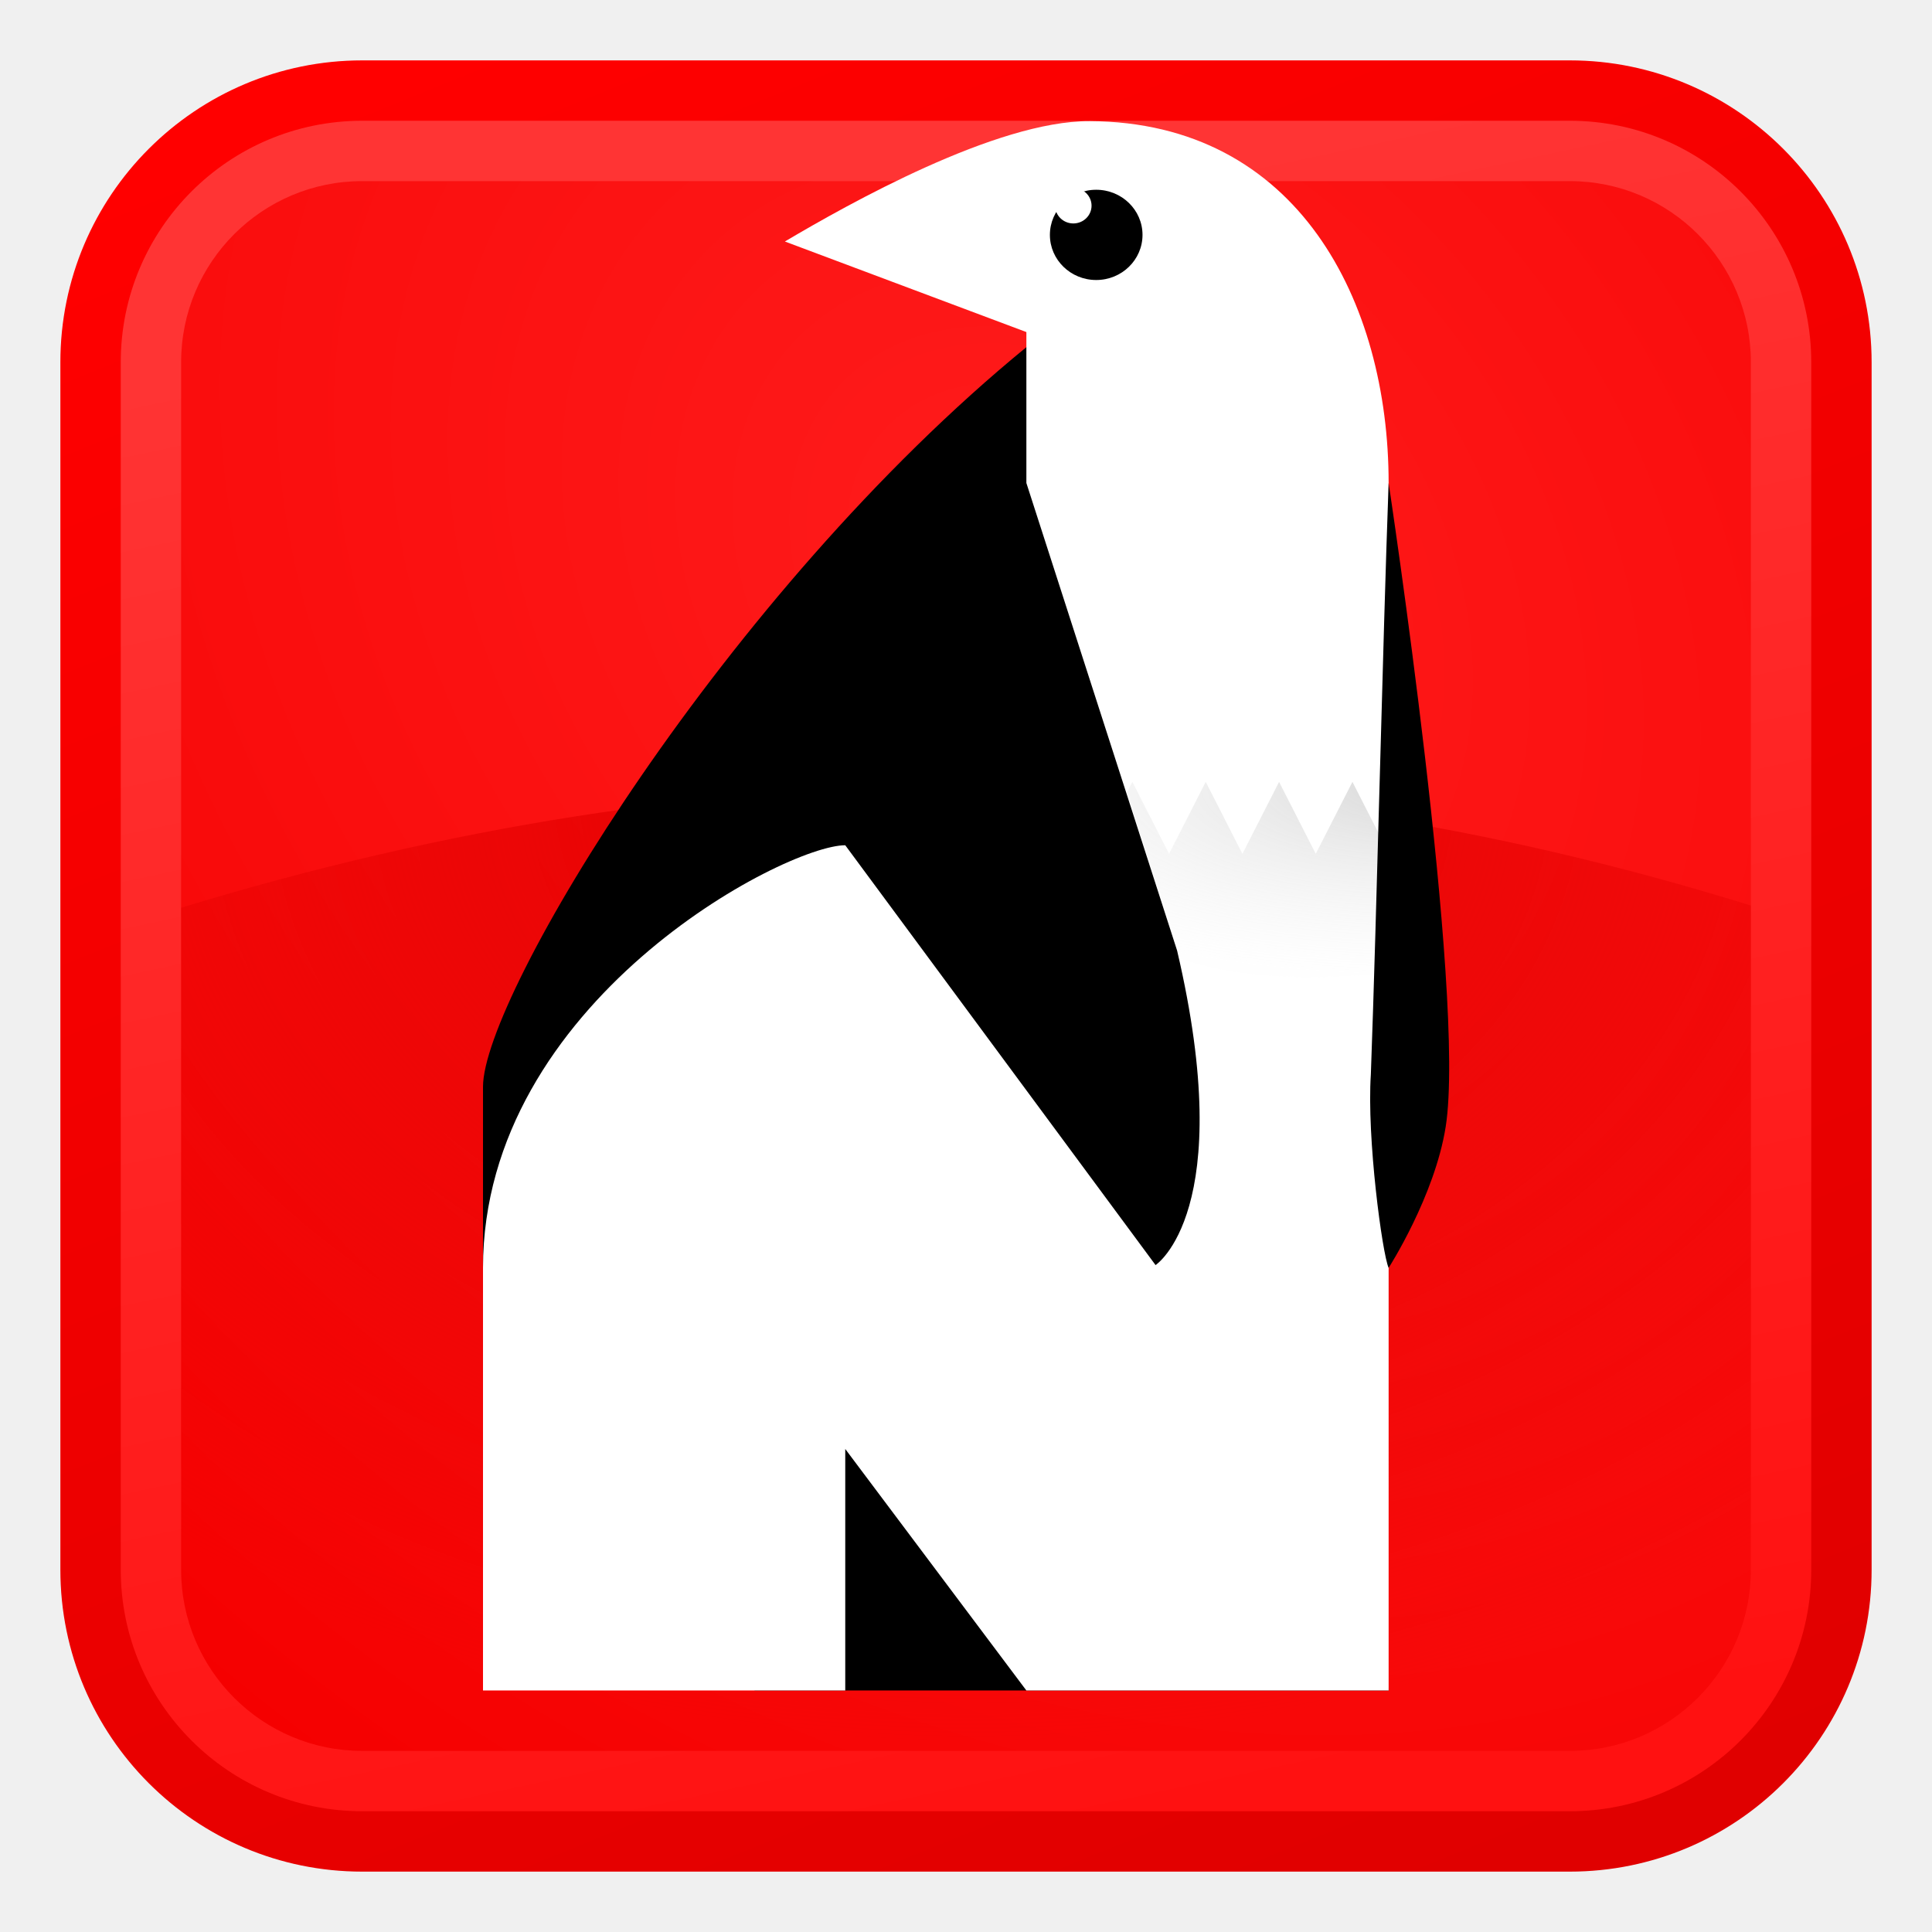
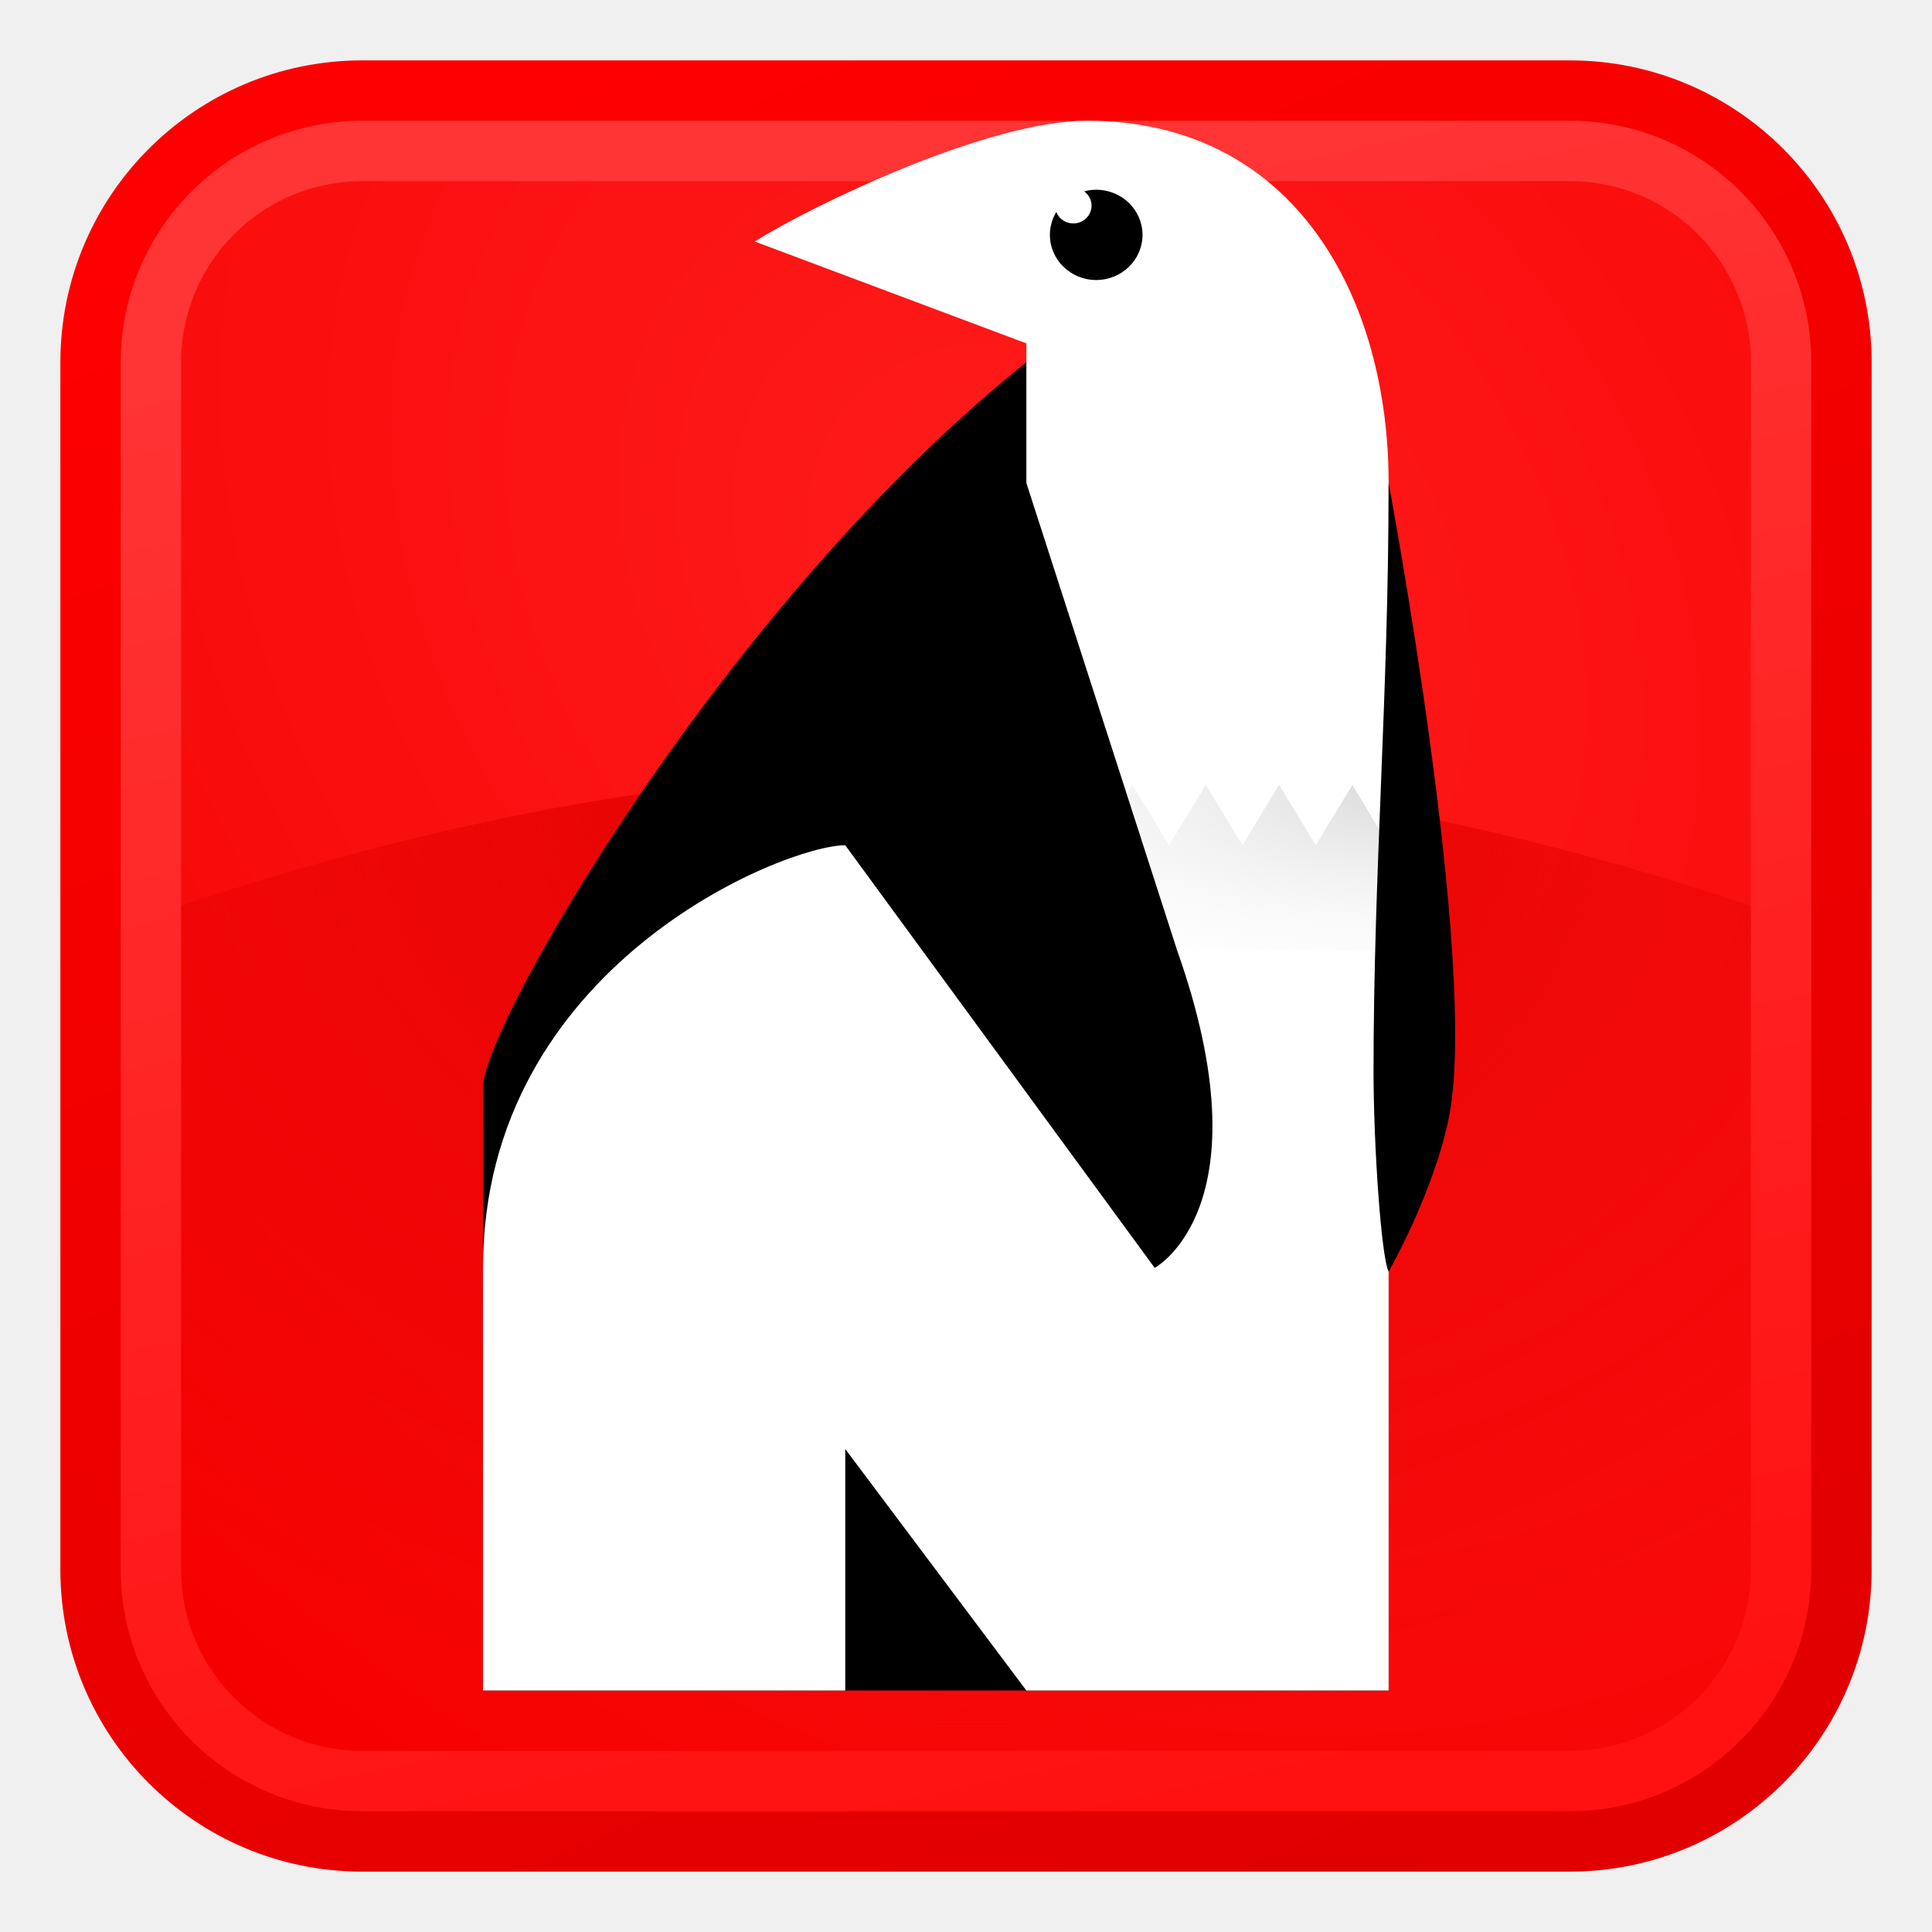
- <svg xmlns="http://www.w3.org/2000/svg" xmlns:xlink="http://www.w3.org/1999/xlink" width="512" height="512" viewBox="0 0 135.467 135.467" version="1.1" id="svg4518">
-   <defs id="defs4512">
+ <svg xmlns="http://www.w3.org/2000/svg" xmlns:xlink="http://www.w3.org/1999/xlink" width="512" height="512" viewBox="0 0 512 512" version="1.1" id="svg8">
+   <defs id="defs2">
+     <radialGradient xlink:href="#linearGradient5427" id="radialGradient5429" cx="95.633" cy="227.312" fx="95.633" fy="227.312" r="10.181" gradientTransform="matrix(-13.42243,4.0794535e-6,-1.5094444e-6,-4.937579,1659.486,1330.687)" gradientUnits="userSpaceOnUse" />
+     <linearGradient id="linearGradient5427">
+       <stop style="stop-color:#9e9e9e;stop-opacity:0.4" offset="0" id="stop5423" />
+       <stop style="stop-color:#f6f6f6;stop-opacity:0.089" offset="1" id="stop5425" />
+     </linearGradient>
+     <radialGradient xlink:href="#linearGradient4538" id="radialGradient4546" cx="67.601" cy="305.389" fx="67.601" fy="305.389" r="57.097" gradientTransform="matrix(6.8545543e-7,4.400015,-5.982829,9.8493253e-7,2084.467,-87.07521)" gradientUnits="userSpaceOnUse" />
    <linearGradient id="linearGradient4538">
      <stop id="stop4544" offset="0" style="stop-color:#e30000;stop-opacity:1" />
      <stop style="stop-color:#e30000;stop-opacity:0" offset="1" id="stop4536" />
    </linearGradient>
+     <radialGradient xlink:href="#linearGradient5439" id="radialGradient4967" cx="21.808" cy="185.682" fx="21.808" fy="185.682" r="54.449" gradientUnits="userSpaceOnUse" gradientTransform="matrix(-4.656906,4.879659,-6.210371,-5.926871,1531.823,1147.843)" />
    <linearGradient id="linearGradient5439">
      <stop id="stop5435" offset="0" style="stop-color:#ff1c1c;stop-opacity:1" />
      <stop id="stop5437" offset="1" style="stop-color:#f50000;stop-opacity:1" />
    </linearGradient>
-     <radialGradient xlink:href="#linearGradient5439" id="radialGradient4967" cx="21.808" cy="185.682" fx="21.808" fy="185.682" r="54.449" gradientUnits="userSpaceOnUse" gradientTransform="matrix(-1.23214,1.291105,-1.643161,-1.568186,405.2949,465.2398)" />
-     <linearGradient xlink:href="#linearGradient4986" id="linearGradient4988" x1="80.444" y1="286.808" x2="57.709" y2="180.142" gradientUnits="userSpaceOnUse" gradientTransform="matrix(1.036741,0,0,1.036741,-3.566229,-8.227547)" />
+     <linearGradient xlink:href="#linearGradient4986" id="linearGradient4988" x1="80.444" y1="286.808" x2="57.709" y2="180.142" gradientUnits="userSpaceOnUse" gradientTransform="matrix(3.918392,0,0,3.918392,-13.47866,-641.6159)" />
    <linearGradient id="linearGradient4986">
      <stop style="stop-color:#ff1111;stop-opacity:1" offset="0" id="stop4982" />
      <stop style="stop-color:#ff3434;stop-opacity:1" offset="1" id="stop4984" />
    </linearGradient>
-     <linearGradient xlink:href="#linearGradient4957" id="linearGradient4959" x1="40.759" y1="166.269" x2="92.243" y2="293.222" gradientUnits="userSpaceOnUse" gradientTransform="matrix(1.068493,0,0,1.068493,-5.749877,-15.5012)" />
+     <linearGradient xlink:href="#linearGradient4957" id="linearGradient4959" x1="40.759" y1="166.269" x2="92.243" y2="293.222" gradientUnits="userSpaceOnUse" gradientTransform="matrix(4.038398,0,0,4.038398,-21.73182,-669.1068)" />
    <linearGradient id="linearGradient4957">
      <stop style="stop-color:#ff0000;stop-opacity:1;" offset="0" id="stop4953" />
      <stop style="stop-color:#e00000;stop-opacity:1" offset="1" id="stop4955" />
    </linearGradient>
-     <radialGradient xlink:href="#linearGradient5427" id="radialGradient5429" cx="95.633" cy="227.312" fx="95.633" fy="227.312" r="10.181" gradientTransform="matrix(-3.551351,1.0793554e-6,-3.9937382e-7,-1.306401,439.0725,513.6108)" gradientUnits="userSpaceOnUse" />
-     <linearGradient id="linearGradient5427">
-       <stop style="stop-color:#9e9e9e;stop-opacity:0.4" offset="0" id="stop5423" />
-       <stop style="stop-color:#f6f6f6;stop-opacity:0.089" offset="1" id="stop5425" />
-     </linearGradient>
-     <radialGradient xlink:href="#linearGradient4538" id="radialGradient4546" cx="67.601" cy="305.389" fx="67.601" fy="305.389" r="57.097" gradientTransform="matrix(1.8136008e-7,1.16417,-1.582957,2.6059673e-7,551.5153,138.4947)" gradientUnits="userSpaceOnUse" />
  </defs>
-   <g id="layer1" transform="translate(0,-161.5333)">
-     <rect id="rect29" width="127" height="127" x="4.233" y="165.767" style="display:inline;fill:url(#linearGradient4959);fill-opacity:1;stroke:none;stroke-width:0.261" rx="21.167" ry="21.167" />
-     <rect ry="16.933" rx="16.933" style="display:inline;fill:url(#linearGradient4988);fill-opacity:1;stroke:none;stroke-width:0.244" y="170" x="8.467" height="118.533" width="118.533" id="rect4947" />
-     <rect id="rect4949" width="110.067" height="110.069" x="12.7" y="174.233" style="display:inline;fill:url(#radialGradient4967);fill-opacity:1;stroke:none;stroke-width:0.227" rx="12.7" ry="12.7" />
-     <path style="display:inline;opacity:1;fill:url(#radialGradient4546);fill-opacity:1;fill-rule:evenodd;stroke:none;stroke-width:0.272px;stroke-linecap:butt;stroke-linejoin:miter;stroke-opacity:1" d="m 12.7,225.18 v 51.893 c 0,4.004 3.136,7.227 7.031,7.227 h 96.004 c 3.895,0 7.031,-3.223 7.031,-7.227 V 225.028 C 85.725,213.531 49.669,213.914 12.7,225.18 Z" id="path4969" />
-     <path id="path5082" d="m 33.867,237.733 c -1e-6,-6.35 16.933,-34.532 38.1,-51.858 l 6.951,-5.69 18.449,99.881 h -44.45 L 33.867,258.9 Z" style="fill:#000000;fill-rule:evenodd;stroke:none;stroke-width:0.293px;stroke-linecap:butt;stroke-linejoin:miter;stroke-opacity:1" />
-     <path style="fill:#ffffff;fill-rule:evenodd;stroke:none;stroke-width:0.886px;stroke-linecap:butt;stroke-linejoin:miter;stroke-opacity:1" d="m 76.396,170.028 c -6.546,-0.028 -16.931,5.817 -21.362,8.439 l 16.933,6.35 v 10.583 l 10.568,32.784 c 4.287,18.284 -1.51,22.054 -1.51,22.054 L 59.267,220.8 c -4.233,0 -25.4,11 -25.4,29.633 v 29.633 h 25.4 l 10e-7,-16.933 12.7,16.933 h 25.4 l -1e-6,-84.667 c 0,-12.7 -6.35,-25.311 -20.971,-25.372 z" id="path18" />
-     <path id="path5421" d="m 79.399,216.355 -0.387,0.759 3.697,11.573 c 0.004,0.016 0.007,0.031 0.011,0.047 6.078,2.175 14.676,0.98 14.68,0.98 l 5.41e-4,-8.312 -2.571,-5.047 -2.572,5.048 -2.571,-5.048 -2.572,5.048 -2.572,-5.048 -2.572,5.048 z" style="fill:url(#radialGradient5429);fill-opacity:1;fill-rule:evenodd;stroke:none;stroke-width:0.175px;stroke-linecap:butt;stroke-linejoin:miter;stroke-opacity:1" />
-     <g id="g4551">
-       <ellipse ry="3.164" rx="3.247" cy="178.003" cx="76.863" id="path3709" style="fill:#000000;stroke:none;stroke-width:0.28" />
-       <ellipse ry="1.245" rx="1.277" cy="175.956" cx="75.26" id="path5433" style="opacity:1;vector-effect:none;fill:#ffffff;fill-opacity:1;stroke:none;stroke-width:1.712;stroke-linecap:butt;stroke-linejoin:miter;stroke-miterlimit:4;stroke-dasharray:none;stroke-dashoffset:0;stroke-opacity:1" />
-     </g>
-     <path style="fill:#000000;fill-rule:evenodd;stroke:none;stroke-width:0.272px;stroke-linecap:butt;stroke-linejoin:miter;stroke-opacity:1" d="m 97.367,195.4 c 0,0 5.443,35.944 4.003,45.126 -0.764,4.872 -4.003,9.907 -4.003,9.907 -0.44,-0.971 -1.543,-9.104 -1.246,-13.578 0.423,-11.58 0.823,-29.875 1.246,-41.455 z" id="path5476" />
-   </g>
+   <g id="layer1" />
+   <rect id="rect29" width="480" height="480" x="16" y="16" style="display:inline;fill:url(#linearGradient4959);fill-opacity:1;stroke:none;stroke-width:0.988" rx="80" ry="80" />
+   <rect ry="64" rx="64" style="display:inline;fill:url(#linearGradient4988);fill-opacity:1;stroke:none;stroke-width:0.922" y="32" x="32" height="448" width="448" id="rect4947" />
+   <rect id="rect4949" width="416" height="416" x="48" y="48" style="display:inline;fill:url(#radialGradient4967);fill-opacity:1;stroke:none;stroke-width:0.856" rx="48" ry="48" />
+   <path style="display:inline;opacity:1;fill:url(#radialGradient4546);fill-opacity:1;fill-rule:evenodd;stroke:none;stroke-width:1.027px;stroke-linecap:butt;stroke-linejoin:miter;stroke-opacity:1" d="M 48,240 V 464 H 464 V 240 C 320,192 192,192 48,240 Z" id="path4969" />
+   <path id="path5082" d="m 128,288 c 0,-16 64,-128 144,-192 h 80 l 16,352 H 128 Z" style="fill:#000000;fill-rule:evenodd;stroke:none;stroke-width:1.11px;stroke-linecap:butt;stroke-linejoin:miter;stroke-opacity:1" />
+   <path style="fill:#ffffff;fill-rule:evenodd;stroke:none;stroke-width:3.35px;stroke-linecap:butt;stroke-linejoin:miter;stroke-opacity:1" d="m 288,32 c -26,0 -72,22 -88,32 l 72,27 v 37 l 40,124 c 24,68 -6,84 -6,84 L 224,224 c -16,0 -96,32 -96,112 v 112 h 96 v -64 l 48,64 h 96 L 368,128 C 368,79 343.26,32 288,32 Z" id="path18" />
+   <path id="path5421" d="m 300.092,208 -1.461,2.068 L 312,252 h 56 v -28 l -9.588,-16 -9.72,16 -9.718,-16 -9.72,16 -9.72,-16 -9.72,16 z" style="fill:url(#radialGradient5429);fill-opacity:1;fill-rule:evenodd;stroke:none;stroke-width:0.66px;stroke-linecap:butt;stroke-linejoin:miter;stroke-opacity:1" />
+   <ellipse style="fill:#000000;stroke:none;stroke-width:1.06" id="path3709" cx="290.505" cy="62.248" rx="12.272" ry="11.96" />
+   <ellipse style="opacity:1;vector-effect:none;fill:#ffffff;fill-opacity:1;stroke:none;stroke-width:6.47;stroke-linecap:butt;stroke-linejoin:miter;stroke-miterlimit:4;stroke-dasharray:none;stroke-dashoffset:0;stroke-opacity:1" id="path5433" cx="284.446" cy="54.509" rx="4.827" ry="4.704" />
+   <path style="fill:#000000;fill-rule:evenodd;stroke:none;stroke-width:1.029px;stroke-linecap:butt;stroke-linejoin:miter;stroke-opacity:1" d="m 368,128 c 0,0 24,128 16,168 -4,20 -16,41 -16,41 -2,-4 -4,-34 -4,-53 0,-53 4,-100 4,-156 z" id="path5476" />
</svg>
